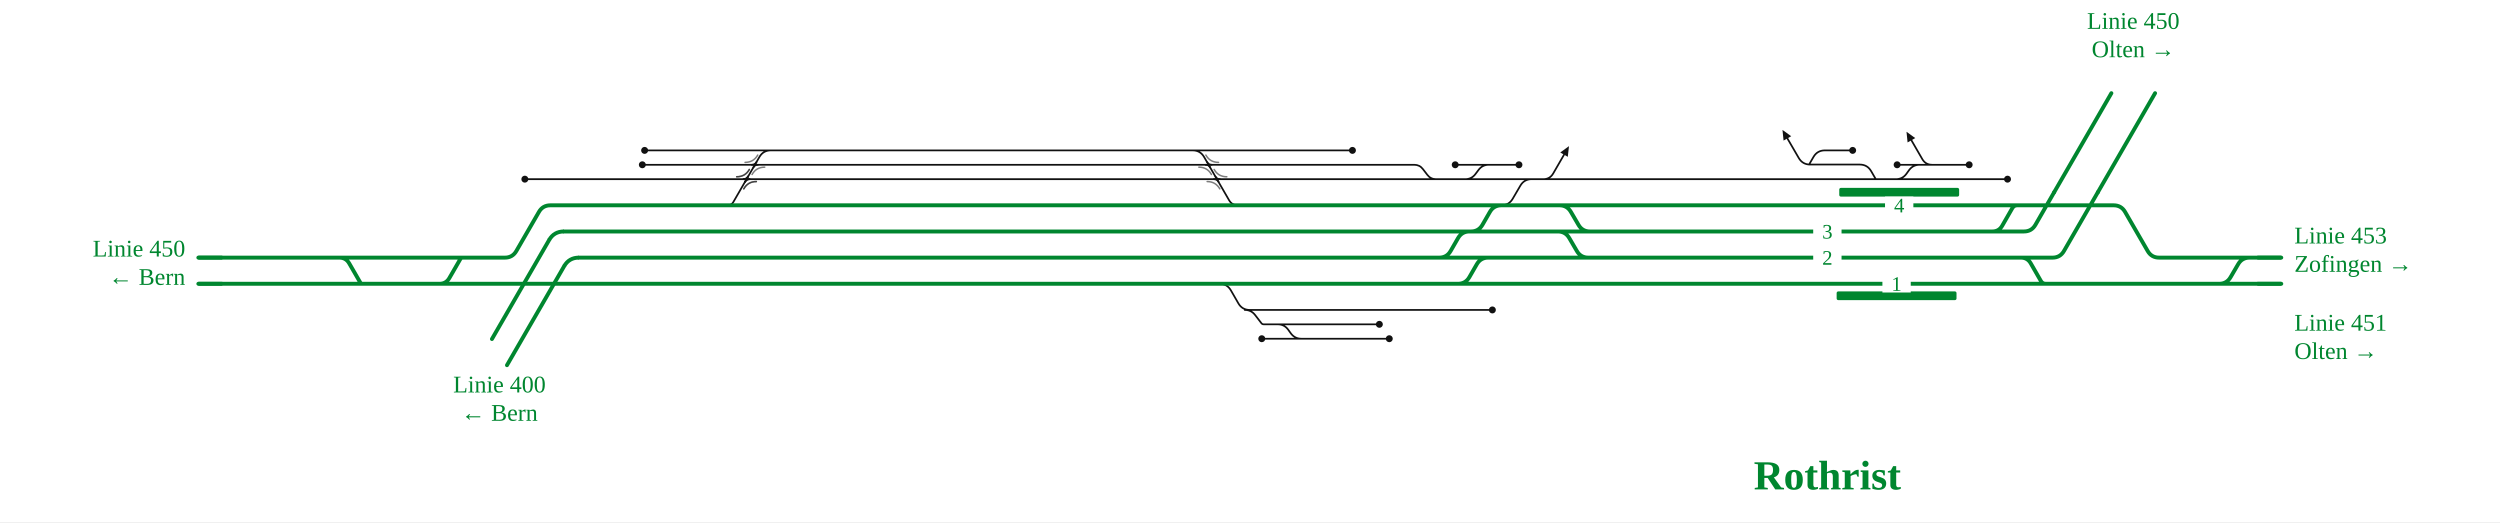
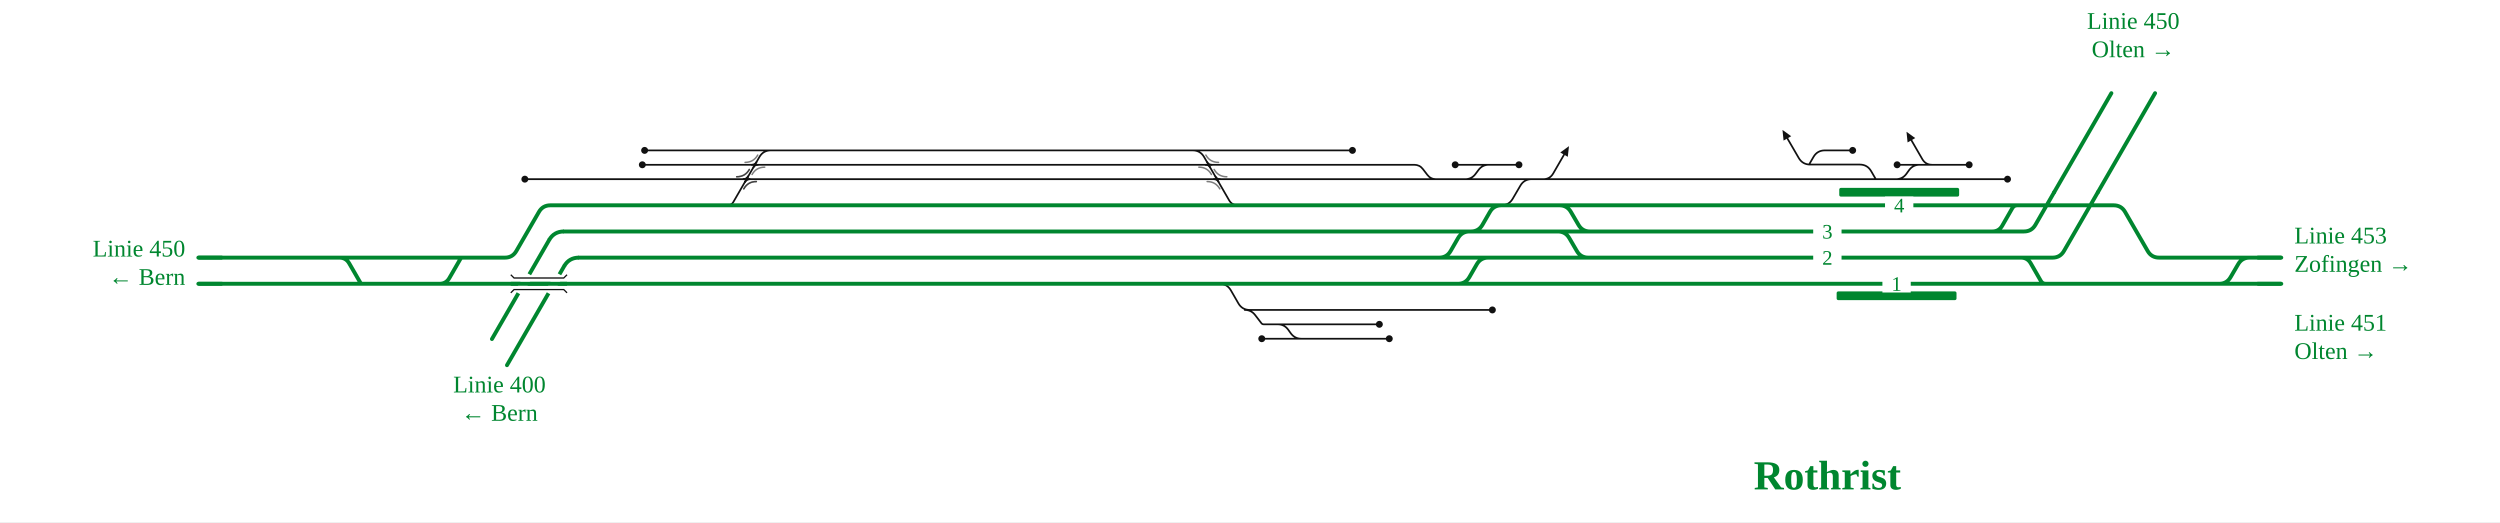
<svg xmlns="http://www.w3.org/2000/svg" viewBox="0 -28 2294 479" width="2294" height="479" font-family="Fira Sans, Source Sans 3, Helvetica, Arial, sans-serif">
  <rect y="-28" width="100%" height="100%" fill="#fff" />
  <g fill="none" stroke-linecap="round" stroke-linejoin="round">
    <path d="M591.5,110.0H692.5 M589.4,123.2H692.7 M481.6,136.4H685.0 M1146.8,256.4H1319.1 M1119.0,232.4H1119.0Q1126.0,232.4 1129.5,238.5L1136.3,250.3Q1139.8,256.4 1146.8,256.4H1146.8 M1142.2,256.4Q1148.2,256.4 1151.8,261.2L1157.4,268.5Q1158.2,269.6 1159.6,269.6H1159.6M1159.6,269.6H1172.4 M1172.4,269.6H1265.7 M1747.6,123.2H1762.4 M1739.7,136.4H1739.7Q1745.6,136.4 1749.1,131.8L1752.0,127.8Q1755.6,123.2 1761.4,123.2H1761.4M1761.4,123.2H1766.9 M1766.9,123.2L1766.9,123.2 M1772.9,123.2Q1766.9,123.2 1763.9,118.0L1753.9,100.7 M1422.2,136.4L1422.2,136.4 M1416.2,136.4Q1422.2,136.4 1425.2,131.2L1435.2,113.9 M1405.5,136.4H1422.2 M1422.2,136.4H1721.0 M1087.4,110.0H1241.0 M692.7,123.2H1109.1 M1109.1,123.2H1297.7M1297.7,123.2H1297.7Q1302.7,123.2 1305.7,127.2L1309.7,132.4Q1312.7,136.4 1317.7,136.4H1317.7 M685.0,136.4H1116.7 M692.5,110.0H714.3 M714.3,110.0H1087.4 M1377.6,160.4H1377.6Q1384.6,160.4 1388.1,154.3L1395.0,142.5Q1398.5,136.4 1405.5,136.4H1405.5 M1344.5,136.4H1405.5 M1116.7,136.4H1317.7 M1740.8,123.2H1747.6 M1766.9,123.2H1806.9 M1721.0,136.4H1739.7 M1739.7,136.4H1842.1 M1635.4,136.4H1707.0M1707.0,136.4L1721.0,136.4 M1317.7,136.4L1344.5,136.4 M1366.1,123.2H1371.1 M1335.3,123.2H1342.5 M1344.5,136.4H1344.5Q1350.3,136.4 1353.8,131.8L1356.8,127.8Q1360.3,123.2 1366.1,123.2H1366.1 M1319.1,256.4H1353.6 M1353.6,256.4H1369.4 M1345.8,123.2H1366.1 M1342.5,123.2H1345.8 M1379.4,123.2H1393.8 M1371.1,123.2H1379.4 M1172.4,269.6H1172.4Q1178.3,269.6 1181.8,274.2L1184.7,278.2Q1188.3,282.8 1194.1,282.8H1194.1 M1157.8,282.8H1194.1 M1194.1,282.8H1274.8 M664.2,160.4L667.7,160.4Q671.2,160.4 672.9,157.4L696.8,116.1Q700.3,110.0 707.3,110.0L714.3,110.0 M1087.4,110.0L1094.4,110.0Q1101.4,110.0 1104.9,116.1L1127.8,155.7Q1130.5,160.4 1135.9,160.4L1141.3,160.4 M1721.0,136.0L1717.0,129.1Q1713.5,123.0 1706.5,123.0L1661.0,123.0Q1654.0,123.0 1650.5,116.9L1640.1,99.0 M1700.0,110.0L1674.5,110.0Q1667.5,110.0 1664.0,116.1L1660.0,123.0" stroke="#111" stroke-width="1.6" />
    <path d=" M531.2,208.4H1149.2 M1889.3,232.4H1995.7 M1149.2,208.4H1320.6 M1927.6,160.4H1939.5Q1946.5,160.4 1950.0,166.5L1970.7,202.3Q1974.2,208.4 1981.2,208.4H1995.7 M1431.0,160.4H1837.8 M1905.8,160.4H1927.6 M1995.7,208.4H2026.1 M2026.1,208.4H2093.3 M182.0,232.4H345.3 M671.2,160.4H1141.3 M1377.6,160.4H1431.0 M1324.2,232.4H1337.8 M408.3,232.4H1119.0 M1431.0,160.4H1431.0Q1438.0,160.4 1441.5,166.5L1448.4,178.3Q1451.9,184.4 1458.9,184.4H1458.9 M1349.8,184.4H1349.8Q1356.8,184.4 1360.3,178.3L1367.1,166.5Q1370.6,160.4 1377.6,160.4H1377.6 M1862.3,160.4H1905.8 M1995.7,232.4H2026.1 M2026.1,232.4H2093.3 M1367.7,208.4H1374.2  M1149.1,184.4H1324.7 M517.4,184.4H1149.1 M1429.5,184.4H1429.5Q1436.5,184.4 1440.0,190.5L1446.9,202.3Q1450.4,208.4 1457.4,208.4H1458.9 M1337.8,232.4H1337.8Q1344.8,232.4 1348.3,226.3L1355.1,214.5Q1358.6,208.4 1365.6,208.4H1374.2 M1320.6,208.4H1320.6Q1327.6,208.4 1331.1,202.3L1337.9,190.5Q1341.4,184.4 1348.4,184.4H1348.4 M1337.8,232.4H1834.6 M1324.9,160.4H1377.6 M1458.9,208.4H1860.4 M1458.9,184.4H1834.4 M1320.6,208.4H1367.7 M1119.0,232.4H1324.2 M1349.8,184.4H1429.5 M1429.5,184.4H1458.9 M1374.2,208.4H1458.9 M2036.3,232.4H2036.3Q2043.3,232.4 2046.8,226.3L2053.7,214.5Q2057.2,208.4 2064.2,208.4H2064.2 M1141.3,160.4H1324.9 M345.3,232.4H408.3 M1324.7,184.4H1348.4 M1348.4,184.4H1349.8 M1834.6,232.4H1889.3 M1837.8,160.4H1862.3 M182.0,208.4L463.3,208.4Q470.3,208.4 473.8,202.3L494.5,166.5Q498.0,160.4 505.0,160.4L670.8,160.4 M311.4,208.4Q317.4,208.4 320.4,213.6L330.5,231.1Q331.3,232.4 332.8,232.4L334.3,232.4 M403.3,232.4Q409.3,232.4 412.3,227.2L422.4,209.7Q423.2,208.4 424.7,208.4L426.2,208.4 M1828.2,184.4Q1834.2,184.4 1837.2,179.2L1846.5,163.0Q1848.0,160.4 1851.0,160.4L1854.0,160.4 M1834.2,184.4L1857.2,184.4Q1864.2,184.4 1867.7,178.3L1884.9,148.4 M1854.4,208.4Q1860.4,208.4 1863.4,213.6L1872.7,229.8Q1874.2,232.4 1877.2,232.4L1880.2,232.4 M1860.4,208.4L1883.4,208.4Q1890.4,208.4 1893.9,202.3L1925.0,148.4" stroke="#00862f" stroke-width="3.6" />
  </g>
  <rect x="1685.3" y="239.4" width="110.0" height="8" rx="1.5" fill="#00862f" />
  <rect x="1687.7" y="144.4" width="110.0" height="8" rx="1.5" fill="#00862f" />
  <path d="M676.0,134.2Q683.8,134.2 687.6,127.5" fill="none" stroke="#111" stroke-opacity="0.55" stroke-width="1.4" stroke-linecap="round" />
  <path d="M694.0,138.6Q686.3,138.6 682.5,145.3" fill="none" stroke="#111" stroke-opacity="0.55" stroke-width="1.4" stroke-linecap="round" />
  <path d="M683.7,121.0Q691.4,121.0 695.3,114.3" fill="none" stroke="#111" stroke-opacity="0.55" stroke-width="1.4" stroke-linecap="round" />
  <path d="M701.7,125.4Q693.9,125.4 690.1,132.1" fill="none" stroke="#111" stroke-opacity="0.55" stroke-width="1.4" stroke-linecap="round" />
  <path d="M1100.1,125.4Q1107.8,125.4 1111.6,132.1" fill="none" stroke="#111" stroke-opacity="0.55" stroke-width="1.4" stroke-linecap="round" />
  <path d="M1118.1,121.0Q1110.3,121.0 1106.5,114.3" fill="none" stroke="#111" stroke-opacity="0.55" stroke-width="1.4" stroke-linecap="round" />
  <path d="M1107.7,138.6Q1115.4,138.6 1119.3,145.3" fill="none" stroke="#111" stroke-opacity="0.55" stroke-width="1.4" stroke-linecap="round" />
  <path d="M1125.7,134.2Q1117.9,134.2 1114.1,127.5" fill="none" stroke="#111" stroke-opacity="0.55" stroke-width="1.4" stroke-linecap="round" />
  <path d="M676.0,134.2Q683.8,134.2 687.6,127.5" fill="none" stroke="#111" stroke-opacity="0.55" stroke-width="1.4" stroke-linecap="round" />
  <path d="M694.0,138.6Q686.3,138.6 682.5,145.3" fill="none" stroke="#111" stroke-opacity="0.55" stroke-width="1.4" stroke-linecap="round" />
  <circle cx="591.5" cy="110.0" r="3.2" fill="#111" />
  <circle cx="589.4" cy="123.2" r="3.2" fill="#111" />
  <circle cx="481.6" cy="136.4" r="3.2" fill="#111" />
  <circle cx="1265.7" cy="269.6" r="3.2" fill="#111" />
  <circle cx="1241.0" cy="110.0" r="3.2" fill="#111" />
  <circle cx="1740.8" cy="123.2" r="3.2" fill="#111" />
  <circle cx="1806.9" cy="123.2" r="3.2" fill="#111" />
  <circle cx="1842.1" cy="136.4" r="3.2" fill="#111" />
  <circle cx="1335.3" cy="123.2" r="3.2" fill="#111" />
  <circle cx="1369.4" cy="256.4" r="3.2" fill="#111" />
  <circle cx="1393.8" cy="123.2" r="3.2" fill="#111" />
  <circle cx="1157.8" cy="282.8" r="3.2" fill="#111" />
  <circle cx="1274.8" cy="282.8" r="3.2" fill="#111" />
  <circle cx="1700.0" cy="110.0" r="3.2" fill="#111" />
  <path d="M1749.4,92.9L1757.4,98.7L1750.4,102.7Z" fill="#111" />
  <path d="M1439.7,106.1L1438.6,115.9L1431.7,111.9Z" fill="#111" />
  <path d="M1635.6,91.2L1643.6,97.0L1636.6,101.0Z" fill="#111" />
  <rect x="1663.8" y="200.4" width="26" height="16" fill="#fff" />
  <text x="1676.8" y="214.9" font-size="19" text-anchor="middle" fill="#00862f">2</text>
  <rect x="1727.3" y="224.4" width="26" height="16" fill="#fff" />
  <text x="1740.3" y="238.9" font-size="19" text-anchor="middle" fill="#00862f">1</text>
  <rect x="1729.7" y="152.4" width="26" height="16" fill="#fff" />
  <text x="1742.7" y="166.9" font-size="19" text-anchor="middle" fill="#00862f">4</text>
  <rect x="1663.8" y="176.4" width="26" height="16" fill="#fff" />
  <text x="1676.8" y="190.9" font-size="19" text-anchor="middle" fill="#00862f">3</text>
  <path d="M2071.3,208.4H2093.3" stroke="#00862f" stroke-width="3.6" fill="none" />
  <path d="M204.0,232.4H182.0" stroke="#00862f" stroke-width="3.6" fill="none" />
  <path d="M2071.3,232.4H2093.3" stroke="#00862f" stroke-width="3.6" fill="none" />
  <path d="M204.0,208.4H182.0" stroke="#00862f" stroke-width="3.6" fill="none" />
  <path d="M531.2,208.4Q522.2,208.4 517.7,216.2" stroke="#00862f" stroke-width="3.6" fill="none" />
  <path d="M517.7,216.2L517.7,216.2L465.2,307.1" stroke="#00862f" stroke-width="3.6" stroke-linecap="round" fill="none" />
  <path d="M1884.9,148.4L1884.9,148.4L1937.4,57.5" stroke="#00862f" stroke-width="3.6" stroke-linecap="round" fill="none" />
  <path d="M517.4,184.4Q508.4,184.4 503.9,192.2" stroke="#00862f" stroke-width="3.6" fill="none" />
  <path d="M503.9,192.2L503.9,192.2L451.4,283.1" stroke="#00862f" stroke-width="3.6" stroke-linecap="round" fill="none" />
  <path d="M1925.0,148.4L1925.0,148.4L1977.5,57.5" stroke="#00862f" stroke-width="3.6" stroke-linecap="round" fill="none" />
+   <path d="M485.7,223.7L475.7,241.1" stroke="#fff" stroke-width="7.6" />
+   <path d="M513.3,223.7L503.3,241.1" stroke="#fff" stroke-width="7.6" />
+   <path d="M468.7,232.4L520.3,232.4" stroke="#00862f" stroke-width="3.6" fill="none" />
+   <path d="M468.7,224.1L471.7,227.1L517.3,227.1L520.3,224.1" fill="none" stroke="#111" stroke-width="1.2" />
+   <path d="M468.7,240.7L471.7,237.7L517.3,237.7L520.3,240.7" fill="none" stroke="#111" stroke-width="1.2" />
  <text x="2105.3" y="195.4" font-size="22" text-anchor="start" fill="#00862f">Linie 453</text>
  <text x="2105.3" y="221.4" font-size="22" text-anchor="start" fill="#00862f">Zofingen →</text>
  <text x="170.0" y="207.4" font-size="22" text-anchor="end" fill="#00862f">Linie 450</text>
  <text x="170.0" y="233.4" font-size="22" text-anchor="end" fill="#00862f">← Bern</text>
  <text x="2105.3" y="275.4" font-size="22" text-anchor="start" fill="#00862f">Linie 451</text>
  <text x="2105.3" y="301.4" font-size="22" text-anchor="start" fill="#00862f">Olten →</text>
  <text x="458.3" y="332.1" font-size="22" text-anchor="middle" fill="#00862f">Linie 400</text>
  <text x="458.3" y="358.1" font-size="22" text-anchor="middle" fill="#00862f">← Bern</text>
  <text x="1957.5" y="-1.5" font-size="22" text-anchor="middle" fill="#00862f">Linie 450</text>
  <text x="1957.5" y="24.5" font-size="22" text-anchor="middle" fill="#00862f">Olten →</text>
  <text x="1676.8" y="421.1" font-size="38" font-weight="700" text-anchor="middle" fill="#00862f">Rothrist</text>
  <path d="M682.3,136.4Q685.0,136.4 686.4,134.0" fill="none" stroke="#111" stroke-width="1.6" stroke-linecap="round" />
  <path d="M687.8,136.4Q685.0,136.4 683.7,138.8" fill="none" stroke="#111" stroke-width="1.6" stroke-linecap="round" />
  <path d="M682.3,136.4Q685.0,136.4 686.4,134.0" fill="none" stroke="#111" stroke-width="1.6" stroke-linecap="round" />
  <path d="M687.8,136.4Q685.0,136.4 683.7,138.8" fill="none" stroke="#111" stroke-width="1.6" stroke-linecap="round" />
  <path d="M689.9,123.2Q692.7,123.2 694.1,120.8" fill="none" stroke="#111" stroke-width="1.6" stroke-linecap="round" />
  <path d="M695.4,123.2Q692.7,123.2 691.3,125.6" fill="none" stroke="#111" stroke-width="1.6" stroke-linecap="round" />
  <path d="M1106.3,123.2Q1109.1,123.2 1110.4,125.6" fill="none" stroke="#111" stroke-width="1.6" stroke-linecap="round" />
  <path d="M1111.8,123.2Q1109.1,123.2 1107.7,120.8" fill="none" stroke="#111" stroke-width="1.6" stroke-linecap="round" />
  <path d="M1113.9,136.4Q1116.7,136.4 1118.1,138.8" fill="none" stroke="#111" stroke-width="1.6" stroke-linecap="round" />
  <path d="M1119.4,136.4Q1116.7,136.4 1115.3,134.0" fill="none" stroke="#111" stroke-width="1.6" stroke-linecap="round" />
</svg>
